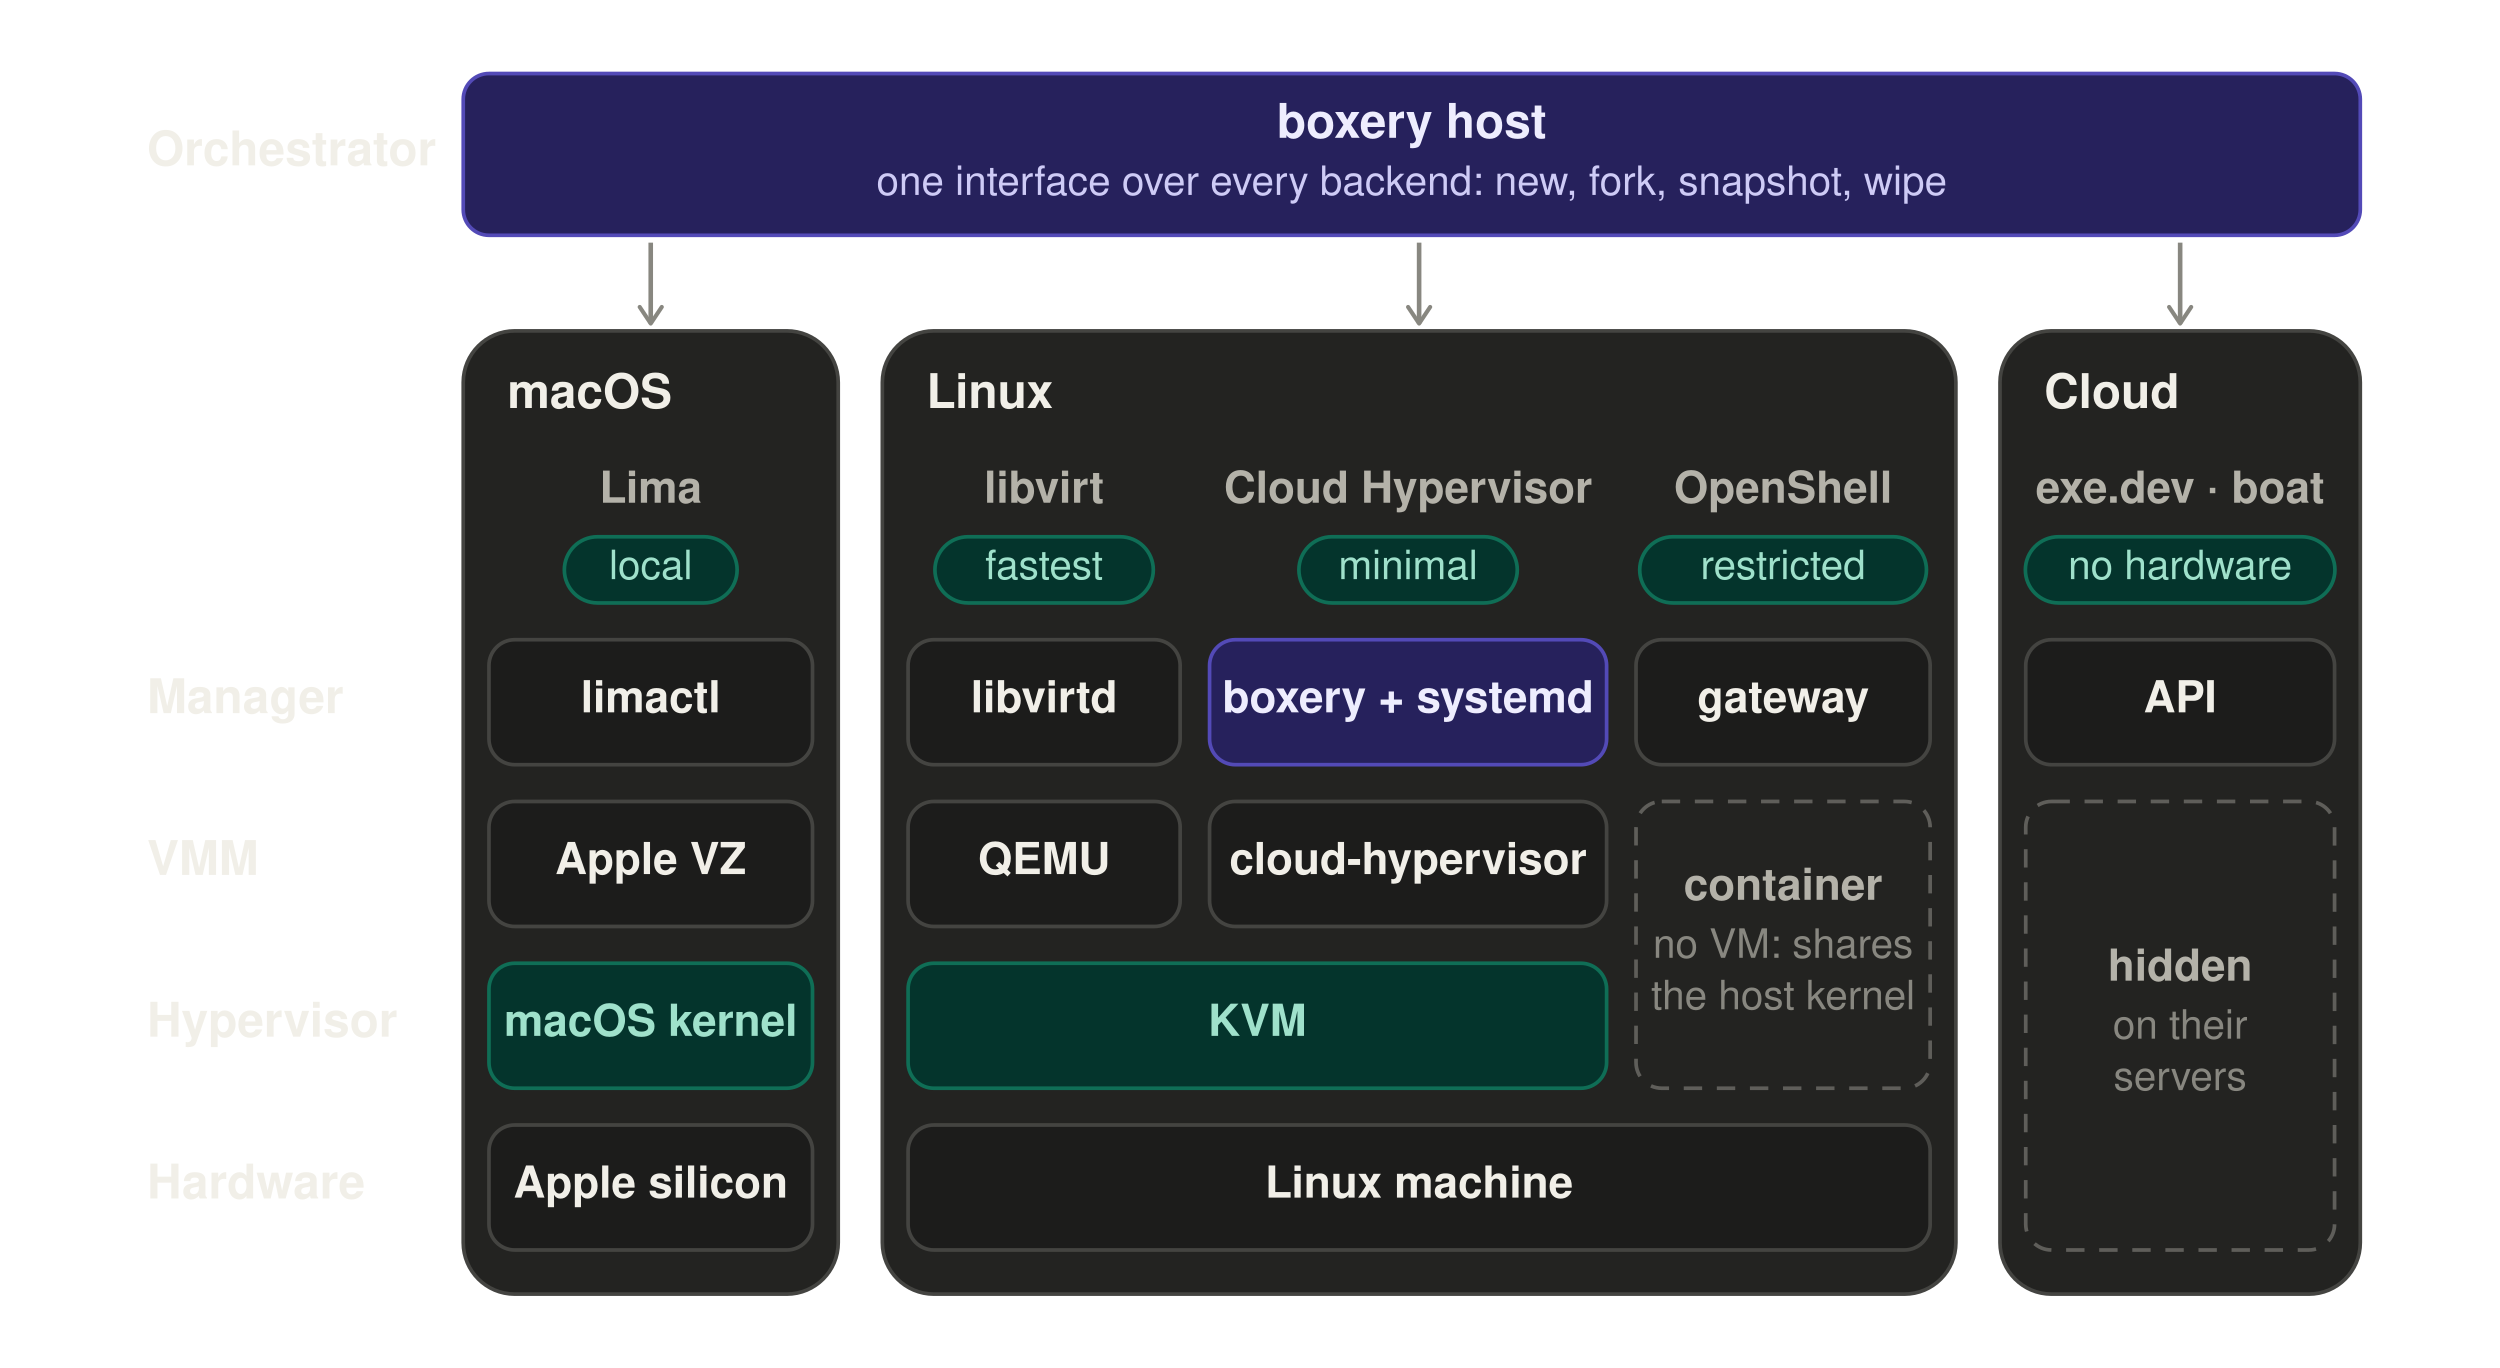
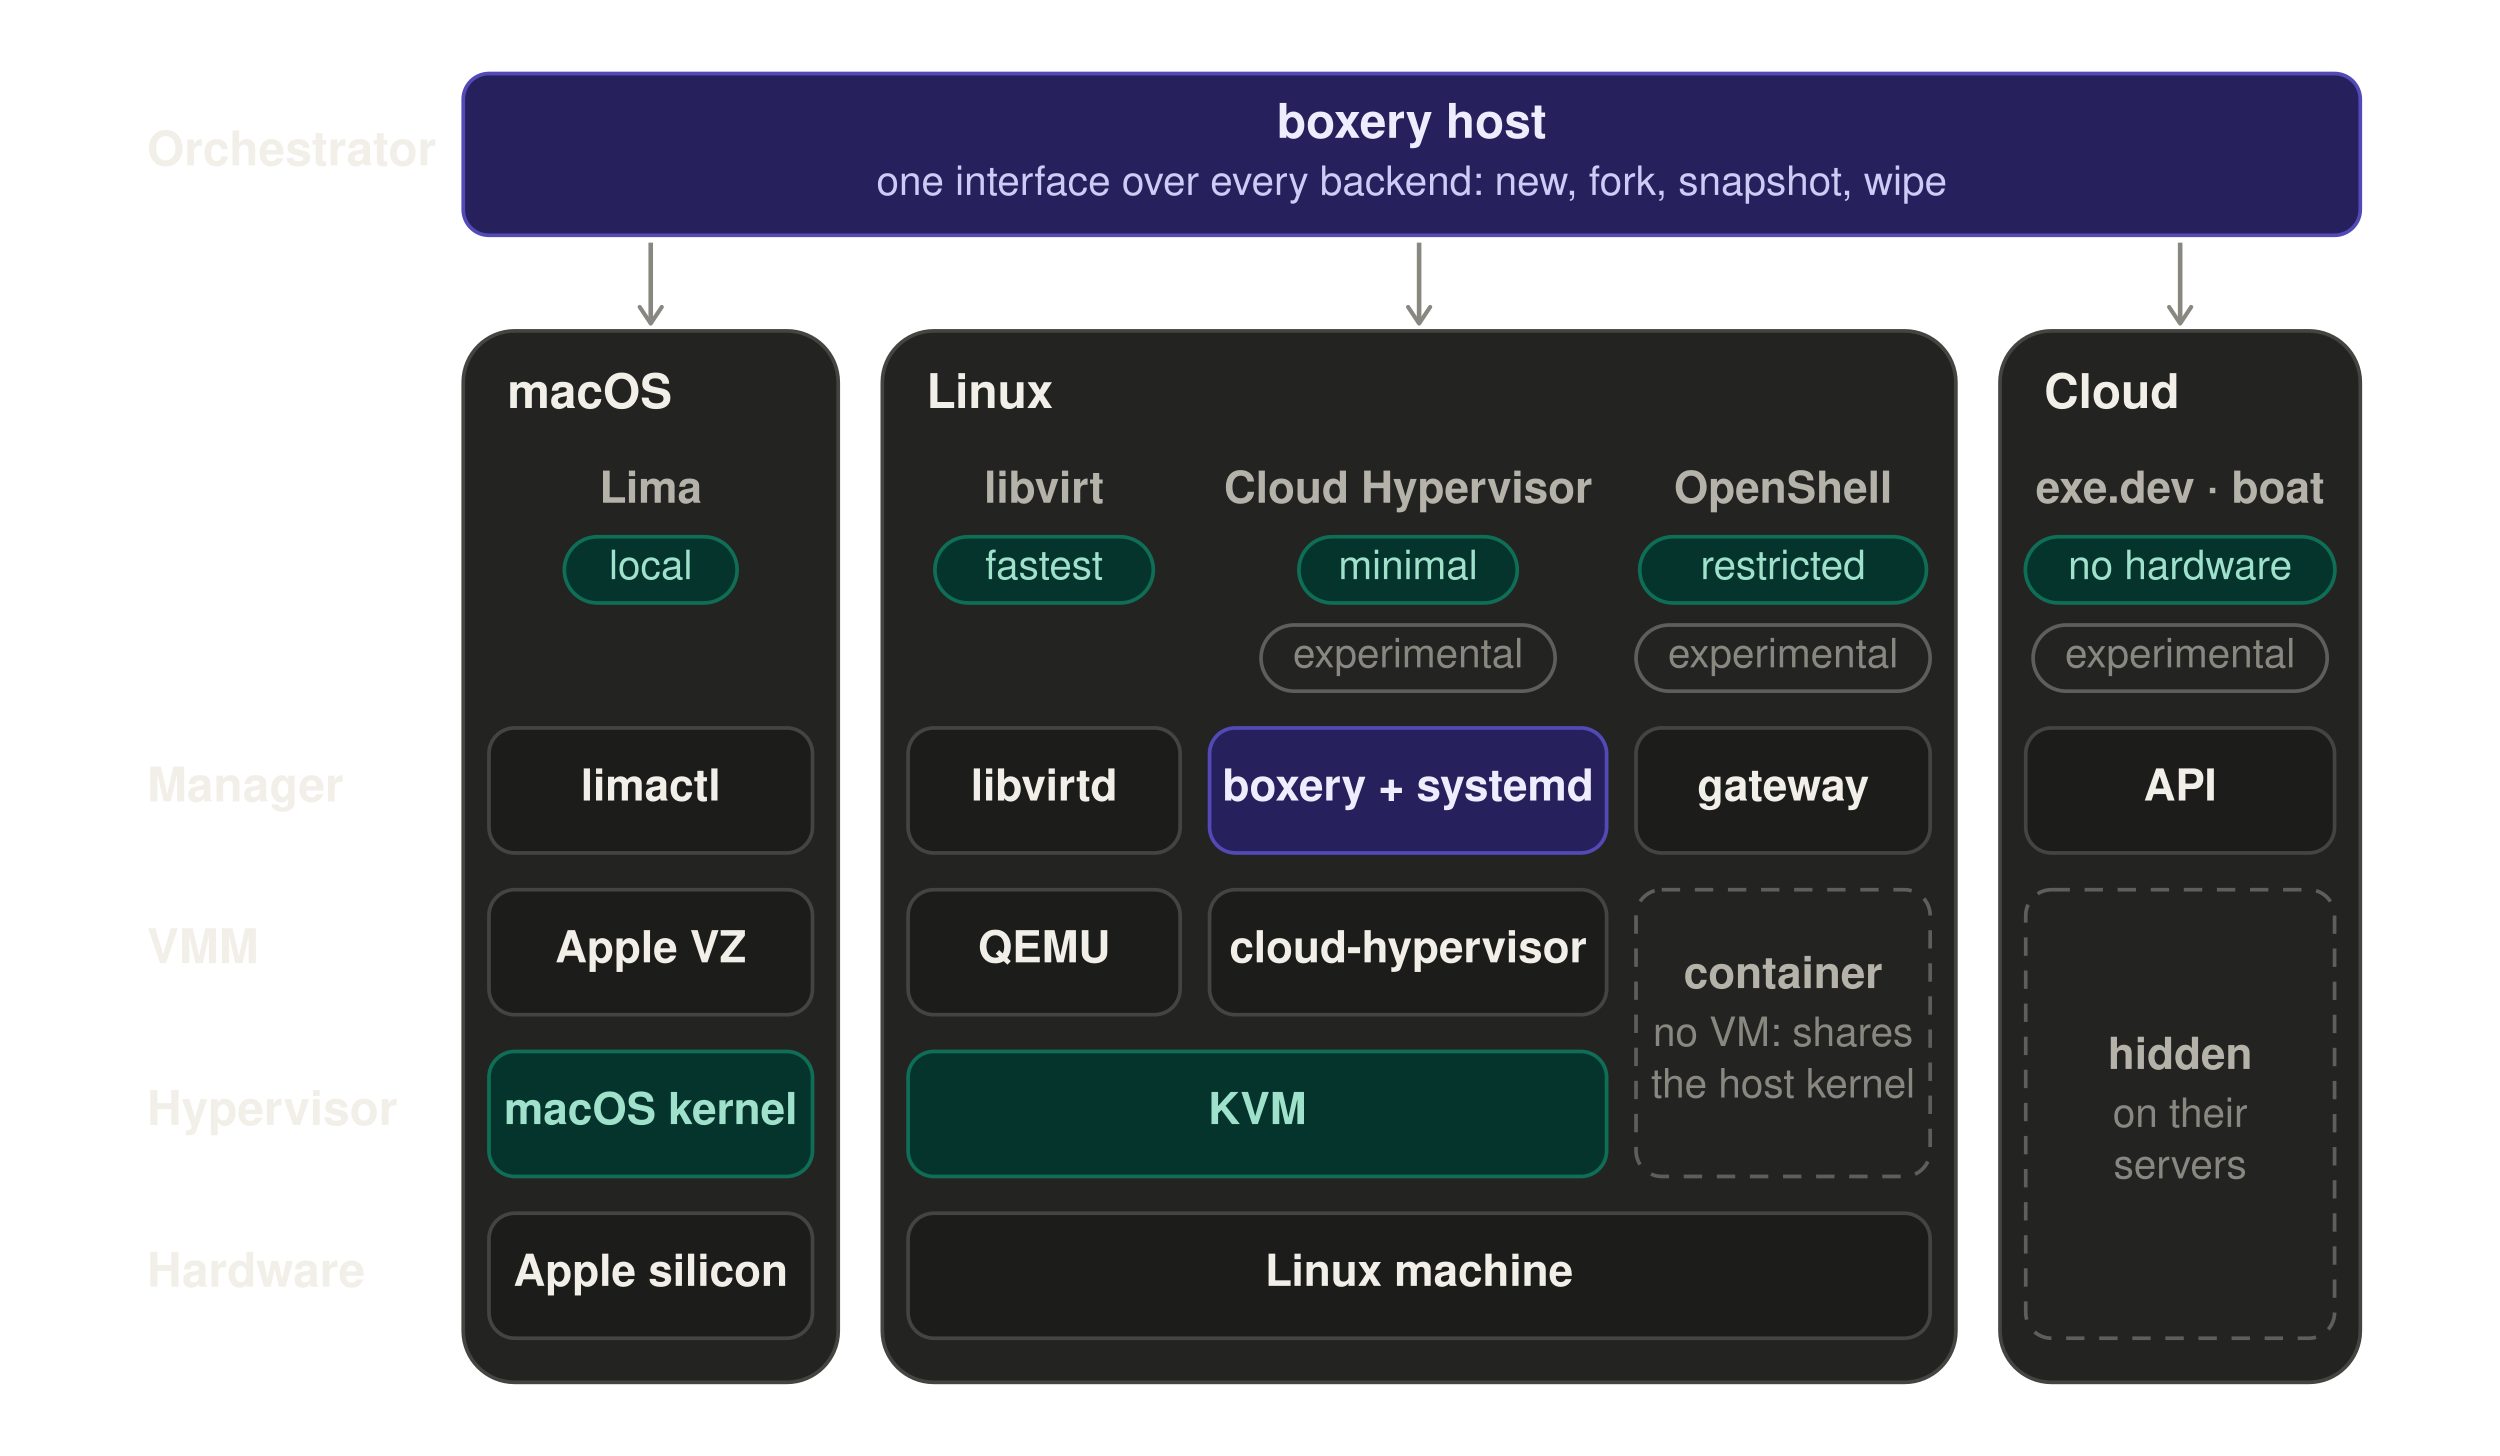
- <svg xmlns="http://www.w3.org/2000/svg" viewBox="0 0 680 372" width="680" height="372" role="img" aria-labelledby="t d">
+ <svg xmlns="http://www.w3.org/2000/svg" viewBox="0 0 680 396" width="680" height="396" role="img" aria-labelledby="t d">
  <defs>
    <marker id="arrow" viewBox="0 0 10 10" refX="8" refY="5" markerWidth="6" markerHeight="6" orient="auto-start-reverse">
      <path d="M2 1L8 5L2 9" fill="none" stroke="#888780" stroke-width="1.5" stroke-linecap="round" stroke-linejoin="round" />
    </marker>
  </defs>
  <g font-family="-apple-system, BlinkMacSystemFont, 'Segoe UI', Helvetica, Arial, sans-serif" text-anchor="middle" dominant-baseline="central">
    <text x="40" y="42" font-size="13" font-weight="600" fill="#F1EFE8" text-anchor="start">Orchestrator</text>
    <rect x="126" y="20" width="516" height="44" rx="7" fill="#26215C" stroke="#534AB7" />
    <text x="384" y="34.5" font-size="13" font-weight="600" fill="#EEEDFE" text-anchor="middle">boxery host</text>
    <text x="384" y="50.5" font-size="11" font-weight="400" fill="#CECBF6" text-anchor="middle">one interface over every backend: new, fork, snapshot, wipe</text>
-     <rect x="126" y="90" width="102" height="262" rx="14" fill="#232321" stroke="#444441" />
+     <rect x="126" y="90" width="102" height="286" rx="14" fill="#232321" stroke="#444441" />
    <text x="138" y="108" font-size="13" font-weight="600" fill="#F1EFE8" text-anchor="start">macOS</text>
    <line x1="177" y1="66" x2="177" y2="88" stroke="#888780" stroke-width="1.25" marker-end="url(#arrow)" />
-     <rect x="240" y="90" width="292" height="262" rx="14" fill="#232321" stroke="#444441" />
+     <rect x="240" y="90" width="292" height="286" rx="14" fill="#232321" stroke="#444441" />
    <text x="252" y="108" font-size="13" font-weight="600" fill="#F1EFE8" text-anchor="start">Linux</text>
    <line x1="386" y1="66" x2="386" y2="88" stroke="#888780" stroke-width="1.25" marker-end="url(#arrow)" />
-     <rect x="544" y="90" width="98" height="262" rx="14" fill="#232321" stroke="#444441" />
+     <rect x="544" y="90" width="98" height="286" rx="14" fill="#232321" stroke="#444441" />
    <text x="556" y="108" font-size="13" font-weight="600" fill="#F1EFE8" text-anchor="start">Cloud</text>
    <line x1="593" y1="66" x2="593" y2="88" stroke="#888780" stroke-width="1.25" marker-end="url(#arrow)" />
    <text x="177" y="134" font-size="12" font-weight="600" fill="#B4B2A9" text-anchor="middle">Lima</text>
    <rect x="153.5" y="146" width="47" height="18" rx="9" fill="#04342C" stroke="#0F6E56" />
    <text x="177" y="155" font-size="11" font-weight="500" fill="#9FE1CB" text-anchor="middle">local</text>
    <text x="284" y="134" font-size="12" font-weight="600" fill="#B4B2A9" text-anchor="middle">libvirt</text>
    <rect x="254.3" y="146" width="59.4" height="18" rx="9" fill="#04342C" stroke="#0F6E56" />
    <text x="284" y="155" font-size="11" font-weight="500" fill="#9FE1CB" text-anchor="middle">fastest</text>
    <text x="383" y="134" font-size="12" font-weight="600" fill="#B4B2A9" text-anchor="middle">Cloud Hypervisor</text>
    <rect x="353.3" y="146" width="59.4" height="18" rx="9" fill="#04342C" stroke="#0F6E56" />
    <text x="383" y="155" font-size="11" font-weight="500" fill="#9FE1CB" text-anchor="middle">minimal</text>
+     <rect x="343" y="170" width="80" height="18" rx="9" fill="none" stroke="#5F5E5A" />
+     <text x="383" y="179" font-size="11" font-weight="400" fill="#888780" text-anchor="middle">experimental</text>
    <text x="485" y="134" font-size="12" font-weight="600" fill="#B4B2A9" text-anchor="middle">OpenShell</text>
    <rect x="446" y="146" width="78" height="18" rx="9" fill="#04342C" stroke="#0F6E56" />
    <text x="485" y="155" font-size="11" font-weight="500" fill="#9FE1CB" text-anchor="middle">restricted</text>
+     <rect x="445" y="170" width="80" height="18" rx="9" fill="none" stroke="#5F5E5A" />
+     <text x="485" y="179" font-size="11" font-weight="400" fill="#888780" text-anchor="middle">experimental</text>
    <text x="593" y="134" font-size="12" font-weight="600" fill="#B4B2A9" text-anchor="middle">exe.dev · boat</text>
    <rect x="550.9" y="146" width="84.2" height="18" rx="9" fill="#04342C" stroke="#0F6E56" />
    <text x="593" y="155" font-size="11" font-weight="500" fill="#9FE1CB" text-anchor="middle">no hardware</text>
-     <text x="40" y="191" font-size="13" font-weight="600" fill="#F1EFE8" text-anchor="start">Manager</text>
-     <text x="40" y="235" font-size="13" font-weight="600" fill="#F1EFE8" text-anchor="start">VMM</text>
-     <text x="40" y="279" font-size="13" font-weight="600" fill="#F1EFE8" text-anchor="start">Hypervisor</text>
-     <text x="40" y="323" font-size="13" font-weight="600" fill="#F1EFE8" text-anchor="start">Hardware</text>
-     <rect x="133" y="174" width="88" height="34" rx="7" fill="#1C1C1B" stroke="#444441" />
-     <text x="177" y="191" font-size="12" font-weight="600" fill="#F1EFE8" text-anchor="middle">limactl</text>
-     <rect x="133" y="218" width="88" height="34" rx="7" fill="#1C1C1B" stroke="#444441" />
-     <text x="177" y="235" font-size="12" font-weight="600" fill="#F1EFE8" text-anchor="middle">Apple VZ</text>
-     <rect x="133" y="262" width="88" height="34" rx="7" fill="#04342C" stroke="#0F6E56" />
-     <text x="177" y="279" font-size="12" font-weight="600" fill="#9FE1CB" text-anchor="middle">macOS kernel</text>
-     <rect x="133" y="306" width="88" height="34" rx="7" fill="#1C1C1B" stroke="#444441" />
-     <text x="177" y="323" font-size="12" font-weight="600" fill="#F1EFE8" text-anchor="middle">Apple silicon</text>
-     <rect x="247" y="174" width="74" height="34" rx="7" fill="#1C1C1B" stroke="#444441" />
-     <text x="284" y="191" font-size="12" font-weight="600" fill="#F1EFE8" text-anchor="middle">libvirtd</text>
-     <rect x="247" y="218" width="74" height="34" rx="7" fill="#1C1C1B" stroke="#444441" />
-     <text x="284" y="235" font-size="12" font-weight="600" fill="#F1EFE8" text-anchor="middle">QEMU</text>
-     <rect x="329" y="174" width="108" height="34" rx="7" fill="#26215C" stroke="#534AB7" />
-     <text x="383" y="191" font-size="12" font-weight="600" fill="#EEEDFE" text-anchor="middle">boxery + systemd</text>
-     <rect x="329" y="218" width="108" height="34" rx="7" fill="#1C1C1B" stroke="#444441" />
-     <text x="383" y="235" font-size="12" font-weight="600" fill="#F1EFE8" text-anchor="middle">cloud-hypervisor</text>
-     <rect x="247" y="262" width="190" height="34" rx="7" fill="#04342C" stroke="#0F6E56" />
-     <text x="342" y="279" font-size="12" font-weight="600" fill="#9FE1CB" text-anchor="middle">KVM</text>
-     <rect x="445" y="174" width="80" height="34" rx="7" fill="#1C1C1B" stroke="#444441" />
-     <text x="485" y="191" font-size="12" font-weight="600" fill="#F1EFE8" text-anchor="middle">gateway</text>
-     <rect x="445" y="218" width="80" height="78" rx="7" fill="none" stroke="#5F5E5A" stroke-dasharray="5 4" />
-     <text x="485" y="242" font-size="12" font-weight="600" fill="#B4B2A9" text-anchor="middle">container</text>
-     <text x="485" y="258" font-size="11" font-weight="400" fill="#888780" text-anchor="middle">no VM: shares</text>
-     <text x="485" y="272" font-size="11" font-weight="400" fill="#888780" text-anchor="middle">the host kernel</text>
-     <rect x="247" y="306" width="278" height="34" rx="7" fill="#1C1C1B" stroke="#444441" />
-     <text x="386" y="323" font-size="12" font-weight="600" fill="#F1EFE8" text-anchor="middle">Linux machine</text>
-     <rect x="551" y="174" width="84" height="34" rx="7" fill="#1C1C1B" stroke="#444441" />
-     <text x="593" y="191" font-size="12" font-weight="600" fill="#F1EFE8" text-anchor="middle">API</text>
-     <rect x="551" y="218" width="84" height="122" rx="7" fill="none" stroke="#5F5E5A" stroke-dasharray="5 4" />
-     <text x="593" y="264" font-size="12" font-weight="600" fill="#B4B2A9" text-anchor="middle">hidden</text>
-     <text x="593" y="280" font-size="11" font-weight="400" fill="#888780" text-anchor="middle">on their</text>
-     <text x="593" y="294" font-size="11" font-weight="400" fill="#888780" text-anchor="middle">servers</text>
+     <rect x="553" y="170" width="80" height="18" rx="9" fill="none" stroke="#5F5E5A" />
+     <text x="593" y="179" font-size="11" font-weight="400" fill="#888780" text-anchor="middle">experimental</text>
+     <text x="40" y="215" font-size="13" font-weight="600" fill="#F1EFE8" text-anchor="start">Manager</text>
+     <text x="40" y="259" font-size="13" font-weight="600" fill="#F1EFE8" text-anchor="start">VMM</text>
+     <text x="40" y="303" font-size="13" font-weight="600" fill="#F1EFE8" text-anchor="start">Hypervisor</text>
+     <text x="40" y="347" font-size="13" font-weight="600" fill="#F1EFE8" text-anchor="start">Hardware</text>
+     <rect x="133" y="198" width="88" height="34" rx="7" fill="#1C1C1B" stroke="#444441" />
+     <text x="177" y="215" font-size="12" font-weight="600" fill="#F1EFE8" text-anchor="middle">limactl</text>
+     <rect x="133" y="242" width="88" height="34" rx="7" fill="#1C1C1B" stroke="#444441" />
+     <text x="177" y="259" font-size="12" font-weight="600" fill="#F1EFE8" text-anchor="middle">Apple VZ</text>
+     <rect x="133" y="286" width="88" height="34" rx="7" fill="#04342C" stroke="#0F6E56" />
+     <text x="177" y="303" font-size="12" font-weight="600" fill="#9FE1CB" text-anchor="middle">macOS kernel</text>
+     <rect x="133" y="330" width="88" height="34" rx="7" fill="#1C1C1B" stroke="#444441" />
+     <text x="177" y="347" font-size="12" font-weight="600" fill="#F1EFE8" text-anchor="middle">Apple silicon</text>
+     <rect x="247" y="198" width="74" height="34" rx="7" fill="#1C1C1B" stroke="#444441" />
+     <text x="284" y="215" font-size="12" font-weight="600" fill="#F1EFE8" text-anchor="middle">libvirtd</text>
+     <rect x="247" y="242" width="74" height="34" rx="7" fill="#1C1C1B" stroke="#444441" />
+     <text x="284" y="259" font-size="12" font-weight="600" fill="#F1EFE8" text-anchor="middle">QEMU</text>
+     <rect x="329" y="198" width="108" height="34" rx="7" fill="#26215C" stroke="#534AB7" />
+     <text x="383" y="215" font-size="12" font-weight="600" fill="#EEEDFE" text-anchor="middle">boxery + systemd</text>
+     <rect x="329" y="242" width="108" height="34" rx="7" fill="#1C1C1B" stroke="#444441" />
+     <text x="383" y="259" font-size="12" font-weight="600" fill="#F1EFE8" text-anchor="middle">cloud-hypervisor</text>
+     <rect x="247" y="286" width="190" height="34" rx="7" fill="#04342C" stroke="#0F6E56" />
+     <text x="342" y="303" font-size="12" font-weight="600" fill="#9FE1CB" text-anchor="middle">KVM</text>
+     <rect x="445" y="198" width="80" height="34" rx="7" fill="#1C1C1B" stroke="#444441" />
+     <text x="485" y="215" font-size="12" font-weight="600" fill="#F1EFE8" text-anchor="middle">gateway</text>
+     <rect x="445" y="242" width="80" height="78" rx="7" fill="none" stroke="#5F5E5A" stroke-dasharray="5 4" />
+     <text x="485" y="266" font-size="12" font-weight="600" fill="#B4B2A9" text-anchor="middle">container</text>
+     <text x="485" y="282" font-size="11" font-weight="400" fill="#888780" text-anchor="middle">no VM: shares</text>
+     <text x="485" y="296" font-size="11" font-weight="400" fill="#888780" text-anchor="middle">the host kernel</text>
+     <rect x="247" y="330" width="278" height="34" rx="7" fill="#1C1C1B" stroke="#444441" />
+     <text x="386" y="347" font-size="12" font-weight="600" fill="#F1EFE8" text-anchor="middle">Linux machine</text>
+     <rect x="551" y="198" width="84" height="34" rx="7" fill="#1C1C1B" stroke="#444441" />
+     <text x="593" y="215" font-size="12" font-weight="600" fill="#F1EFE8" text-anchor="middle">API</text>
+     <rect x="551" y="242" width="84" height="122" rx="7" fill="none" stroke="#5F5E5A" stroke-dasharray="5 4" />
+     <text x="593" y="288" font-size="12" font-weight="600" fill="#B4B2A9" text-anchor="middle">hidden</text>
+     <text x="593" y="304" font-size="11" font-weight="400" fill="#888780" text-anchor="middle">on their</text>
+     <text x="593" y="318" font-size="11" font-weight="400" fill="#888780" text-anchor="middle">servers</text>
  </g>
</svg>
